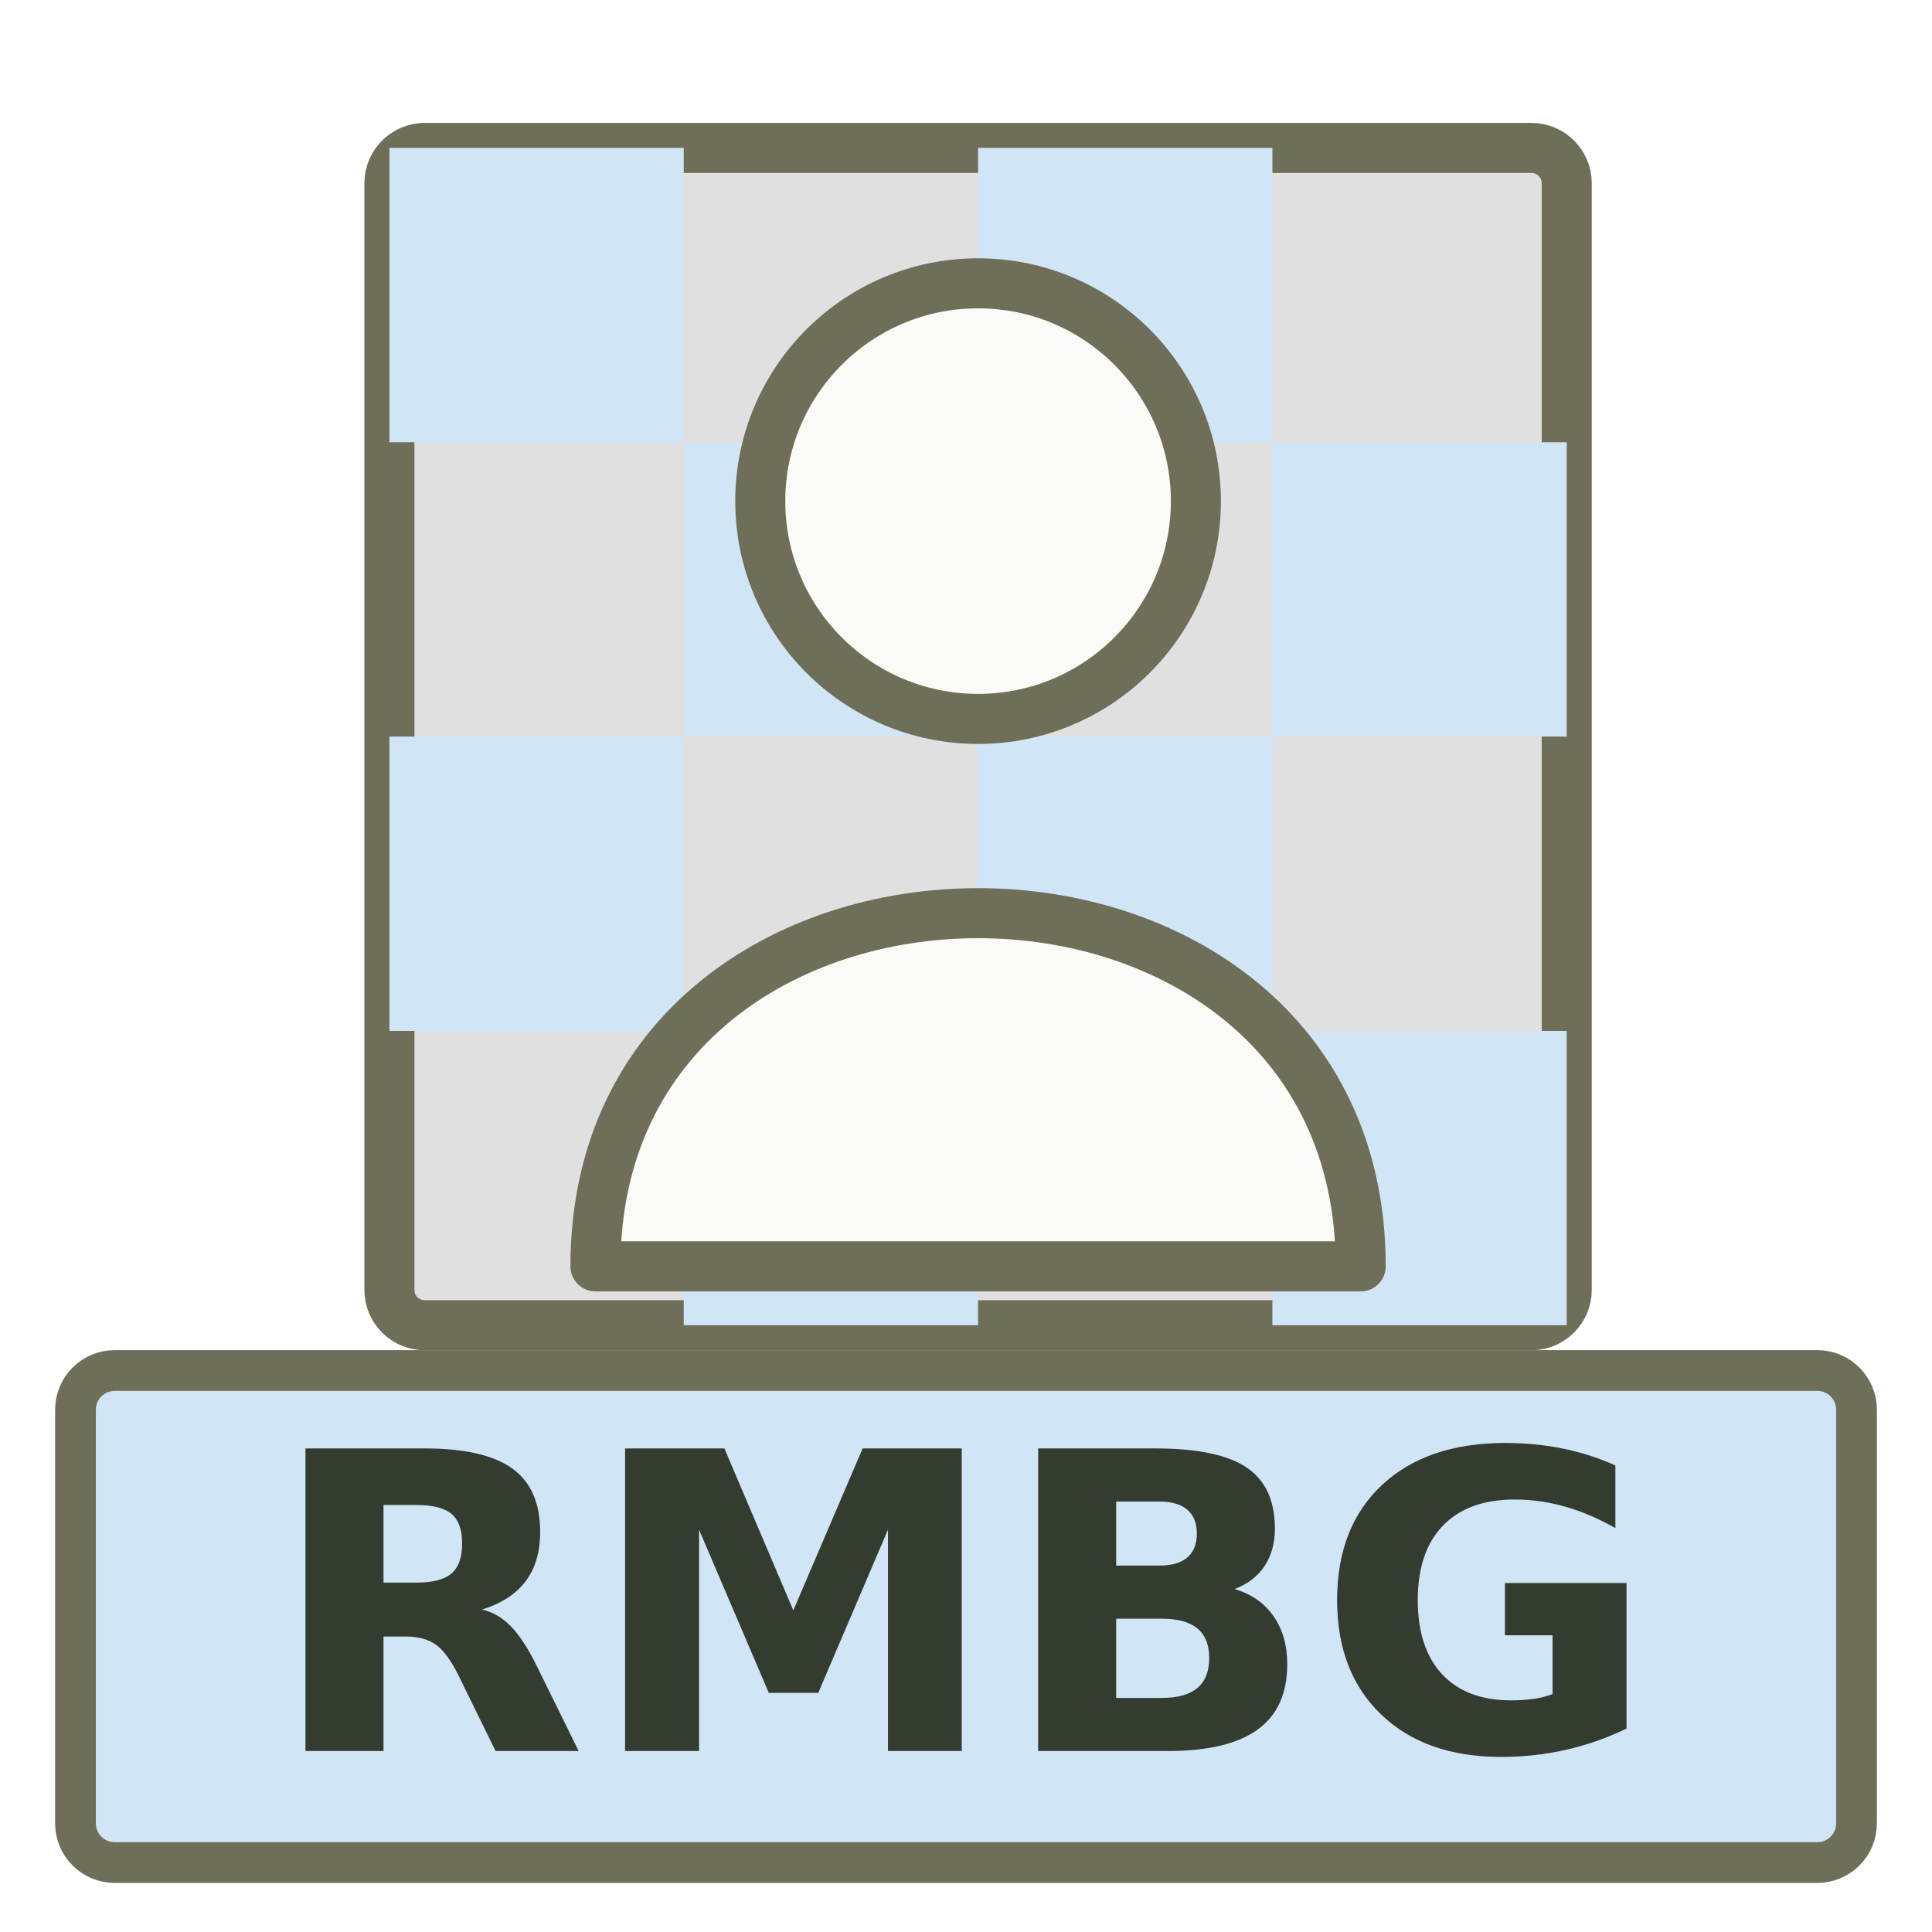
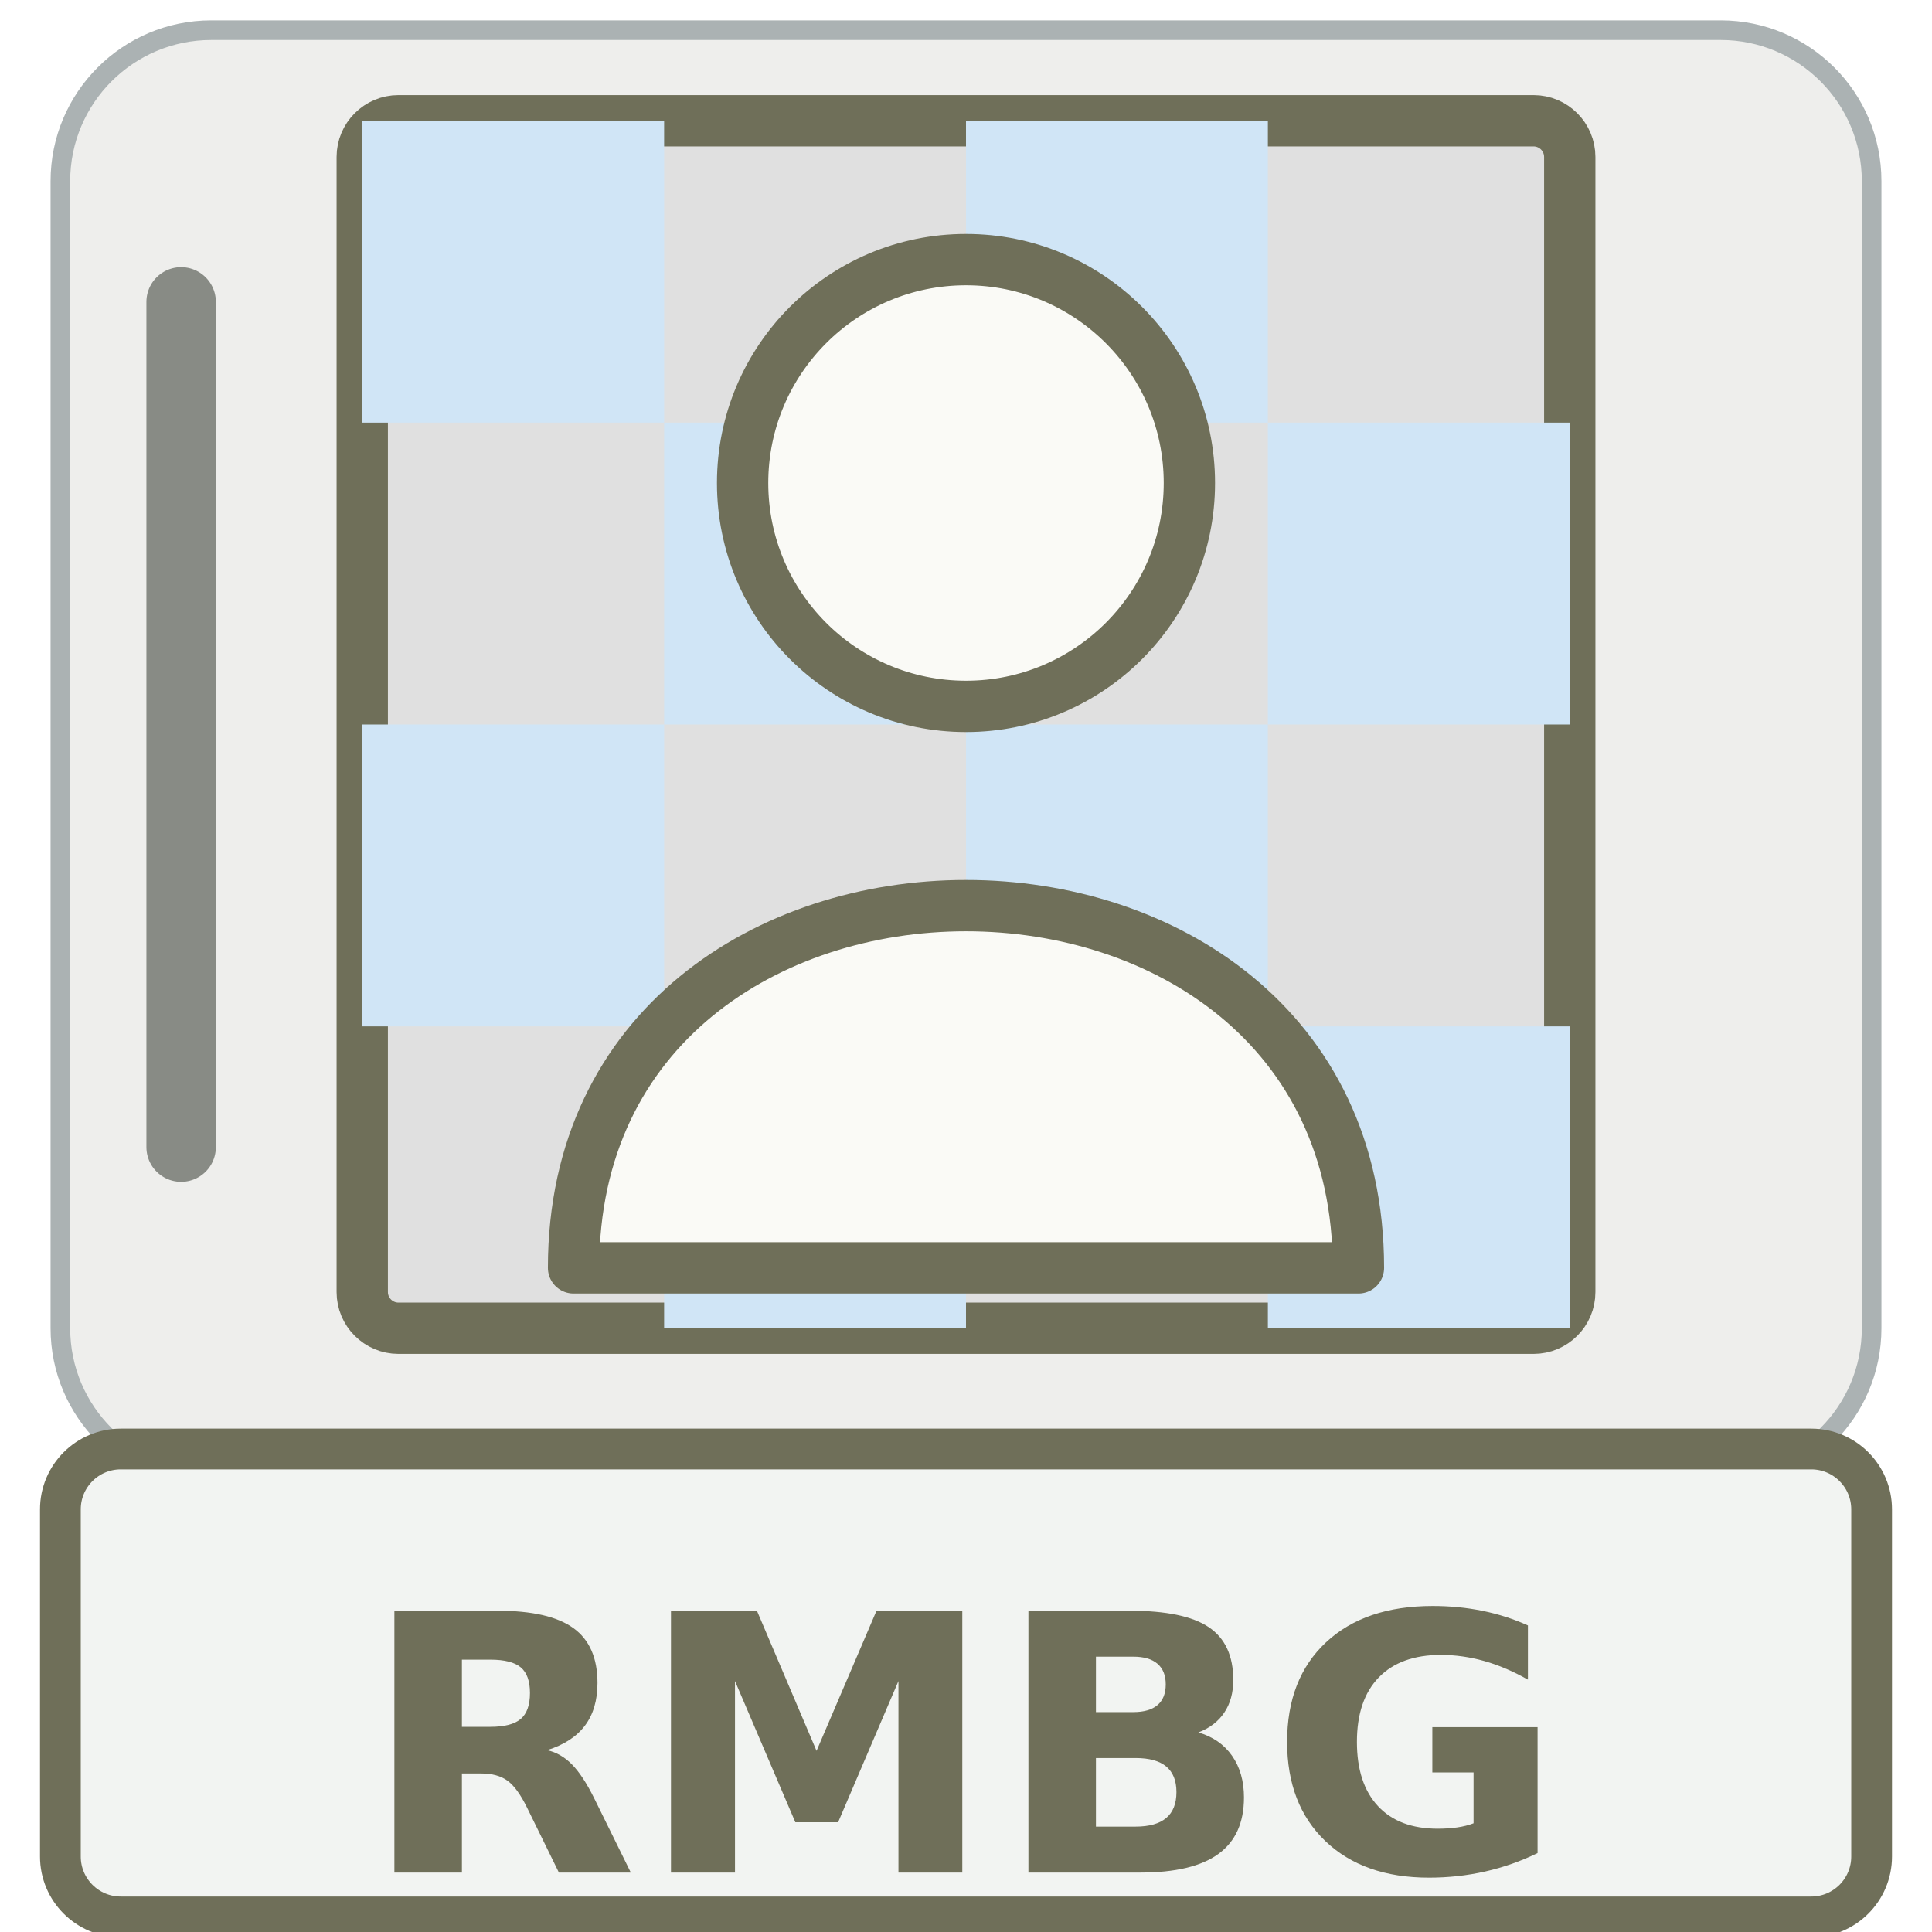
<svg xmlns="http://www.w3.org/2000/svg" width="128" height="128" viewBox="0 0 64 64" stroke="#6F6F59" stroke-width="1.35" stroke-linecap="round" stroke-linejoin="round">
-   <g stroke-width=".85" transform="translate(9 1) scale(1.95)">
+   <rect x="2" y="1" width="60" height="48" rx="5" fill="#EEEEEC" stroke="#ABB2B3" stroke-width=".65" />
+   <path d="M 6 10 V 38" stroke="#888B85" stroke-width="2.3" stroke-linecap="round" />
+   <g data-feature="matte" transform="translate(8 0) scale(2)" stroke-width=".85">
    <rect x="2" y="2" width="20" height="20" rx="0.6" fill="#E0E0E0" stroke="#6F6F59" />
    <rect x="2" y="2" width="5" height="5" fill="#D0E5F6" stroke="none" />
    <rect x="12" y="2" width="5" height="5" fill="#D0E5F6" stroke="none" />
    <rect x="7" y="7" width="5" height="5" fill="#D0E5F6" stroke="none" />
    <rect x="17" y="7" width="5" height="5" fill="#D0E5F6" stroke="none" />
    <rect x="2" y="12" width="5" height="5" fill="#D0E5F6" stroke="none" />
    <rect x="12" y="12" width="5" height="5" fill="#D0E5F6" stroke="none" />
    <rect x="7" y="17" width="5" height="5" fill="#D0E5F6" stroke="none" />
    <rect x="17" y="17" width="5" height="5" fill="#D0E5F6" stroke="none" />
    <circle cx="12" cy="8" r="3.7" fill="#FAFAF6" stroke="#6F6F59" />
    <path d="M 5.5 21 C 5.5 13 18.5 13 18.5 21 Z" fill="#FAFAF6" stroke="#6F6F59" />
  </g>
-   <rect x="2.5" y="45.4" width="59" height="16.3" rx="1.3" fill="#D0E5F6" stroke="#6F6F59" />
+   <rect x="2" y="48" width="60" height="15.5" rx="2" fill="#F2F4F2" />
  <g data-plugin-name="RMBG" data-name-lines="1">
-     <path data-label="RMBG" d="M735 -831Q856 -831 908.5 -876.0Q961 -921 961 -1024Q961 -1126 908.5 -1170.0Q856 -1214 735 -1214H573V-831ZM573 -565V0H188V-1493H776Q1071 -1493 1208.5 -1394.0Q1346 -1295 1346 -1081Q1346 -933 1274.5 -838.0Q1203 -743 1059 -698Q1138 -680 1200.5 -616.5Q1263 -553 1327 -424L1536 0H1126L944 -371Q889 -483 832.5 -524.0Q776 -565 682 -565ZM1765 -1493H2255L2595 -694L2937 -1493H3426V0H3062V-1092L2718 -287H2474L2130 -1092V0H1765ZM4401 -915Q4492 -915 4539.0 -955.0Q4586 -995 4586 -1073Q4586 -1150 4539.0 -1190.5Q4492 -1231 4401 -1231H4188V-915ZM4414 -262Q4530 -262 4588.5 -311.0Q4647 -360 4647 -459Q4647 -556 4589.0 -604.5Q4531 -653 4414 -653H4188V-262ZM4772 -799Q4896 -763 4964.0 -666.0Q5032 -569 5032 -428Q5032 -212 4886.0 -106.0Q4740 0 4442 0H3803V-1493H4381Q4692 -1493 4831.5 -1399.0Q4971 -1305 4971 -1098Q4971 -989 4920.0 -912.5Q4869 -836 4772 -799ZM6706 -111Q6562 -41 6407.0 -6.0Q6252 29 6087 29Q5714 29 5496.0 -179.5Q5278 -388 5278 -745Q5278 -1106 5500.0 -1313.0Q5722 -1520 6108 -1520Q6257 -1520 6393.5 -1492.0Q6530 -1464 6651 -1409V-1100Q6526 -1171 6402.5 -1206.0Q6279 -1241 6155 -1241Q5925 -1241 5800.5 -1112.5Q5676 -984 5676 -745Q5676 -508 5796.0 -379.0Q5916 -250 6137 -250Q6197 -250 6248.5 -257.5Q6300 -265 6341 -281V-571H6106V-829H6706Z" transform="translate(8.85681 58.00529) scale(0.006714)" fill="#343C30" stroke="none" />
+     <path data-label="RMBG" d="M735 -831Q856 -831 908.5 -876.0Q961 -921 961 -1024Q961 -1126 908.5 -1170.0Q856 -1214 735 -1214H573V-831ZM573 -565V0H188V-1493H776Q1071 -1493 1208.5 -1394.0Q1346 -1295 1346 -1081Q1346 -933 1274.5 -838.0Q1203 -743 1059 -698Q1138 -680 1200.5 -616.5Q1263 -553 1327 -424L1536 0H1126L944 -371Q889 -483 832.5 -524.0Q776 -565 682 -565ZM1765 -1493H2255L2595 -694L2937 -1493H3426V0H3062V-1092L2718 -287H2474L2130 -1092V0H1765ZM4401 -915Q4492 -915 4539.0 -955.0Q4586 -995 4586 -1073Q4586 -1150 4539.0 -1190.5Q4492 -1231 4401 -1231H4188V-915ZM4414 -262Q4530 -262 4588.5 -311.0Q4647 -360 4647 -459Q4647 -556 4589.0 -604.5Q4531 -653 4414 -653H4188V-262ZM4772 -799Q4896 -763 4964.0 -666.0Q5032 -569 5032 -428Q5032 -212 4886.0 -106.0Q4740 0 4442 0H3803V-1493H4381Q4692 -1493 4831.5 -1399.0Q4971 -1305 4971 -1098Q4971 -989 4920.0 -912.5Q4869 -836 4772 -799ZM6706 -111Q6562 -41 6407.0 -6.0Q6252 29 6087 29Q5714 29 5496.0 -179.5Q5278 -388 5278 -745Q5278 -1106 5500.0 -1313.0Q5722 -1520 6108 -1520Q6257 -1520 6393.5 -1492.0Q6530 -1464 6651 -1409V-1100Q6526 -1171 6402.5 -1206.0Q6279 -1241 6155 -1241Q5925 -1241 5800.5 -1112.5Q5676 -984 5676 -745Q5676 -508 5796.0 -379.0Q5916 -250 6137 -250Q6197 -250 6248.5 -257.5Q6300 -265 6341 -281V-571H6106V-829H6706Z" transform="translate(11.97224 62.0315) scale(0.00581)" fill="#6F6F59" stroke="none" />
  </g>
</svg>
